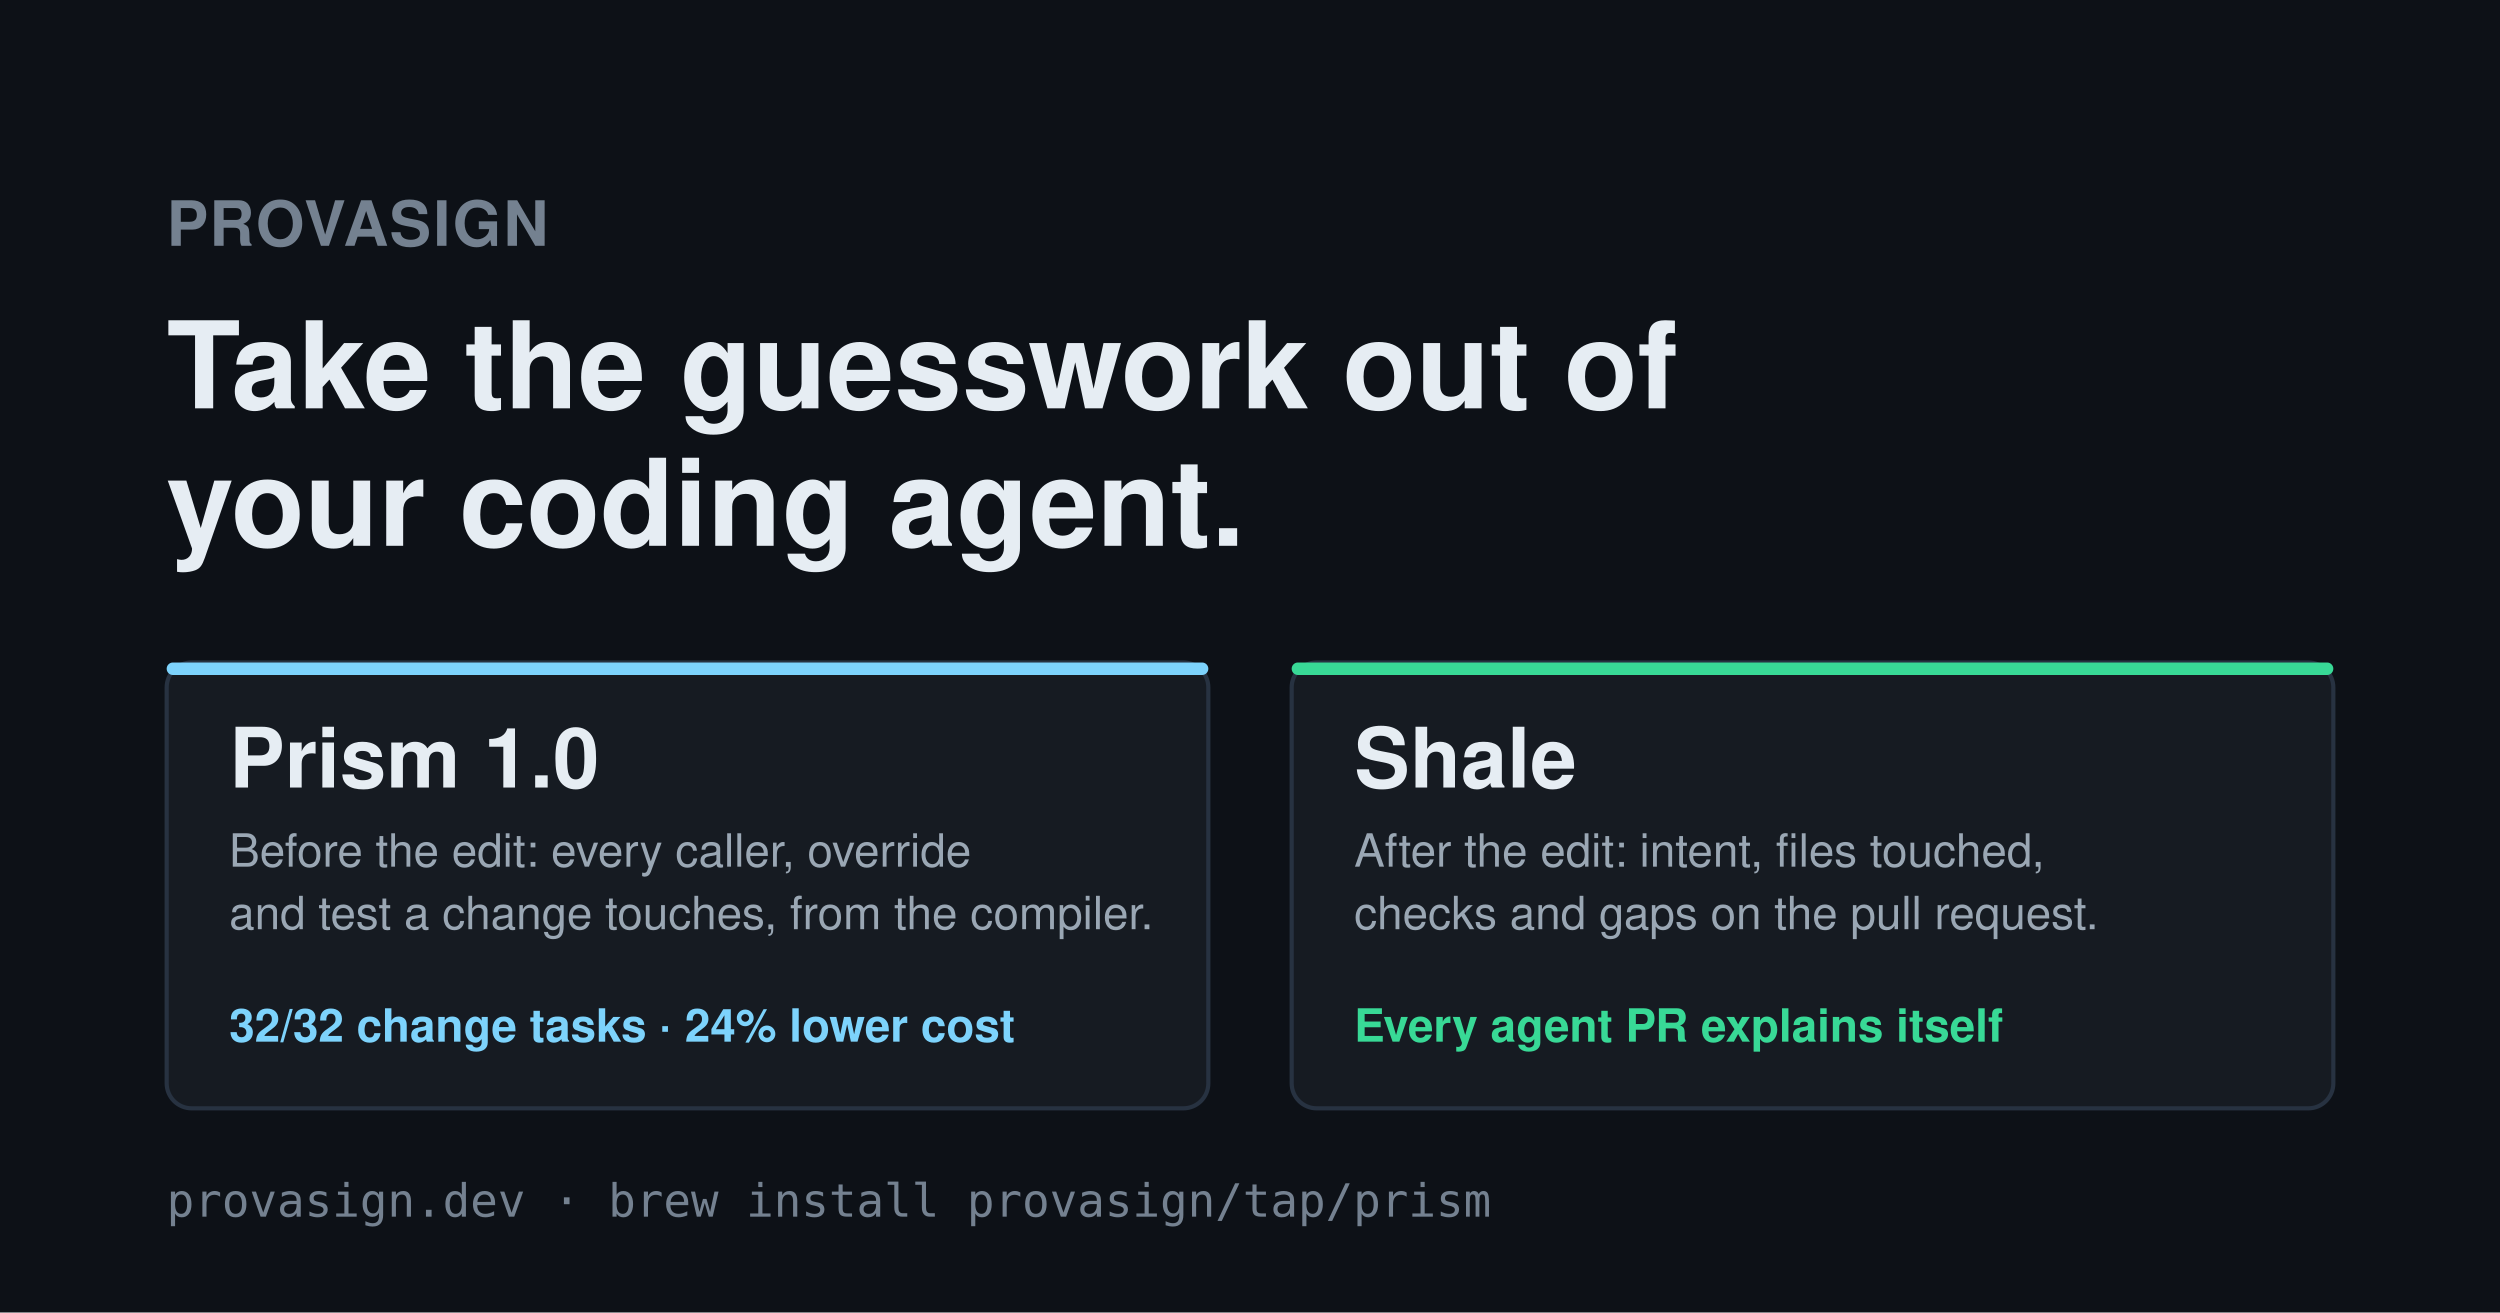
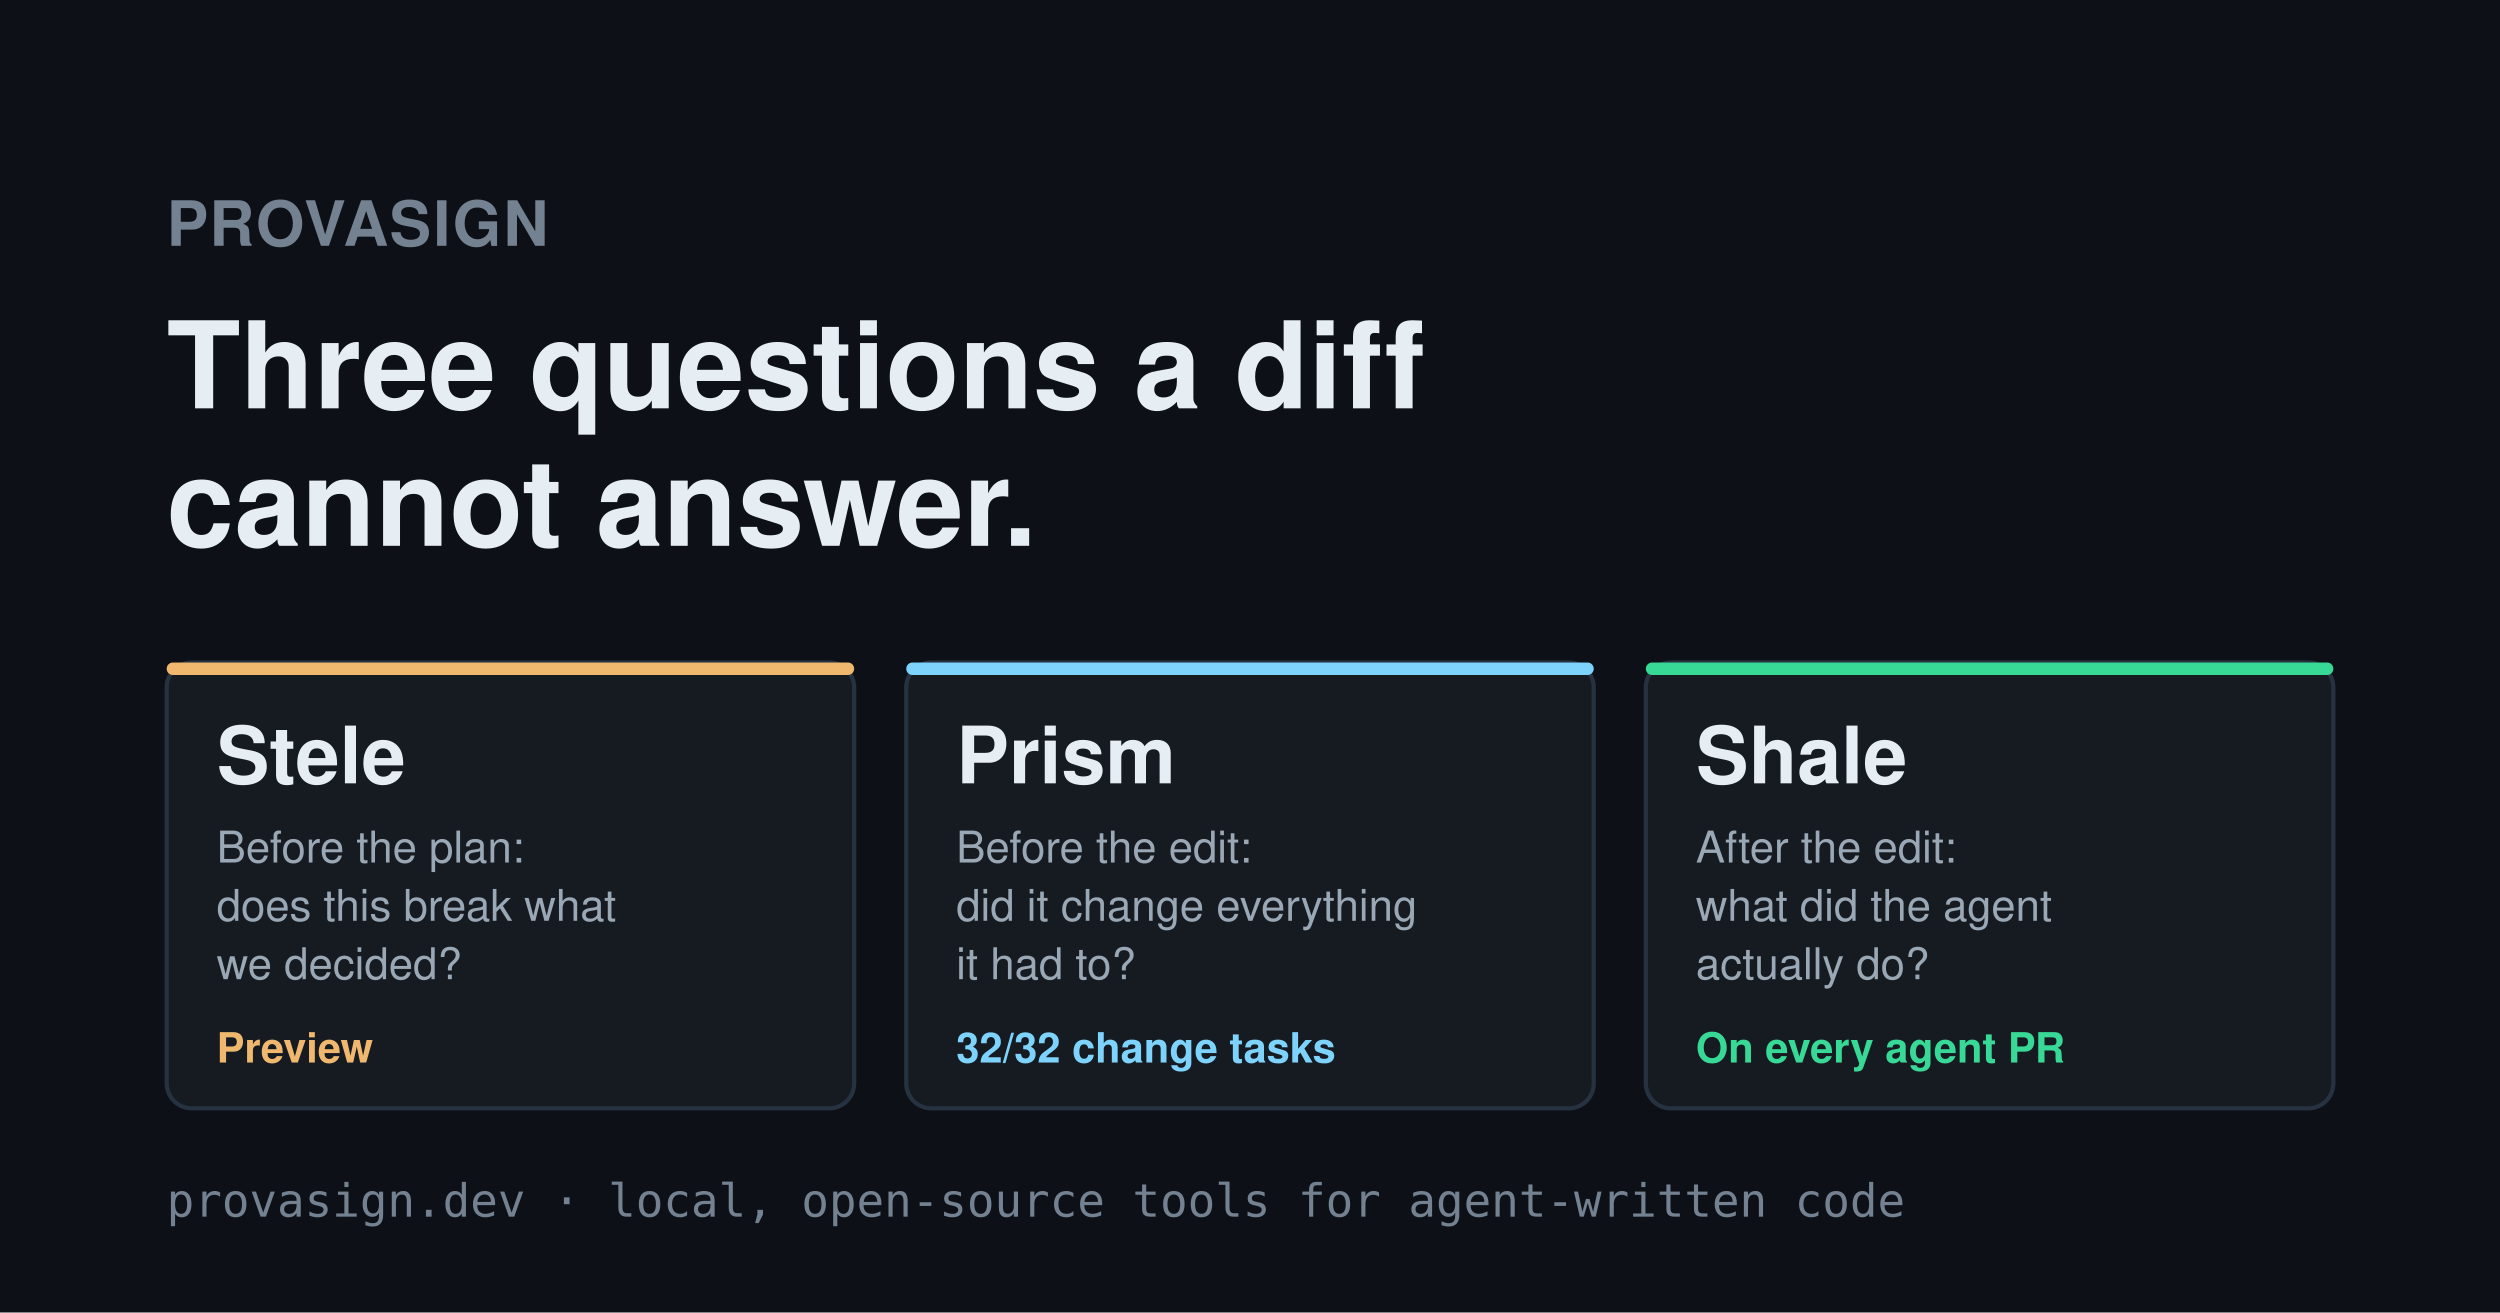
<svg xmlns="http://www.w3.org/2000/svg" viewBox="0 0 1200 630" width="1200" height="630">
  <rect width="1200" height="630" fill="#0d1117" />
  <g font-family="-apple-system, 'Segoe UI', Helvetica, Arial, sans-serif">
    <text x="80" y="118" font-size="30" font-weight="700" fill="#748190" letter-spacing="1">PROVASIGN</text>
-     <text x="80" y="196" font-size="58" font-weight="800" fill="#e6edf3">Take the guesswork out of</text>
-     <text x="80" y="262" font-size="58" font-weight="800" fill="#e6edf3">your coding agent.</text>
-     <rect x="80" y="318" width="500" height="214" rx="12" fill="#161b22" stroke="#273241" stroke-width="2" />
-     <rect x="80" y="318" width="500" height="6" rx="3" fill="#7dd3fc" />
-     <text x="110" y="378" font-size="40" font-weight="800" fill="#e6edf3">Prism 1.0</text>
-     <text x="110" y="416" font-size="22" fill="#9aa7b4">Before the edit: every caller, override</text>
-     <text x="110" y="446" font-size="22" fill="#9aa7b4">and test a change touches, from the compiler.</text>
-     <text x="110" y="500" font-size="22" font-weight="700" fill="#7dd3fc">32/32 change tasks · 24% lower cost</text>
-     <rect x="620" y="318" width="500" height="214" rx="12" fill="#161b22" stroke="#273241" stroke-width="2" />
-     <rect x="620" y="318" width="500" height="6" rx="3" fill="#38d996" />
-     <text x="650" y="378" font-size="40" font-weight="800" fill="#e6edf3">Shale</text>
-     <text x="650" y="416" font-size="22" fill="#9aa7b4">After the edit: intent, files touched,</text>
-     <text x="650" y="446" font-size="22" fill="#9aa7b4">checks and gaps on the pull request.</text>
-     <text x="650" y="500" font-size="22" font-weight="700" fill="#38d996">Every agent PR explains itself</text>
+     <text x="80" y="196" font-size="58" font-weight="800" fill="#e6edf3">Three questions a diff</text>
+     <text x="80" y="262" font-size="58" font-weight="800" fill="#e6edf3">cannot answer.</text>
+     <rect x="80" y="318" width="330" height="214" rx="12" fill="#161b22" stroke="#273241" stroke-width="2" />
+     <rect x="80" y="318" width="330" height="6" rx="3" fill="#f0b86e" />
+     <text x="104" y="376" font-size="38" font-weight="800" fill="#e6edf3">Stele</text>
+     <text x="104" y="414" font-size="21" fill="#9aa7b4">Before the plan:</text>
+     <text x="104" y="442" font-size="21" fill="#9aa7b4">does this break what</text>
+     <text x="104" y="470" font-size="21" fill="#9aa7b4">we decided?</text>
+     <text x="104" y="510" font-size="20" font-weight="700" fill="#f0b86e">Preview</text>
+     <rect x="435" y="318" width="330" height="214" rx="12" fill="#161b22" stroke="#273241" stroke-width="2" />
+     <rect x="435" y="318" width="330" height="6" rx="3" fill="#7dd3fc" />
+     <text x="459" y="376" font-size="38" font-weight="800" fill="#e6edf3">Prism</text>
+     <text x="459" y="414" font-size="21" fill="#9aa7b4">Before the edit:</text>
+     <text x="459" y="442" font-size="21" fill="#9aa7b4">did it change everything</text>
+     <text x="459" y="470" font-size="21" fill="#9aa7b4">it had to?</text>
+     <text x="459" y="510" font-size="20" font-weight="700" fill="#7dd3fc">32/32 change tasks</text>
+     <rect x="790" y="318" width="330" height="214" rx="12" fill="#161b22" stroke="#273241" stroke-width="2" />
+     <rect x="790" y="318" width="330" height="6" rx="3" fill="#38d996" />
+     <text x="814" y="376" font-size="38" font-weight="800" fill="#e6edf3">Shale</text>
+     <text x="814" y="414" font-size="21" fill="#9aa7b4">After the edit:</text>
+     <text x="814" y="442" font-size="21" fill="#9aa7b4">what did the agent</text>
+     <text x="814" y="470" font-size="21" fill="#9aa7b4">actually do?</text>
+     <text x="814" y="510" font-size="20" font-weight="700" fill="#38d996">On every agent PR</text>
  </g>
-   <text x="80" y="584" font-family="'SF Mono', Menlo, Consolas, monospace" font-size="22" fill="#748190">provasign.dev  ·  brew install provasign/tap/prism</text>
+   <text x="80" y="584" font-family="'SF Mono', Menlo, Consolas, monospace" font-size="22" fill="#748190">provasign.dev  ·  local, open-source tools for agent-written code</text>
</svg>
